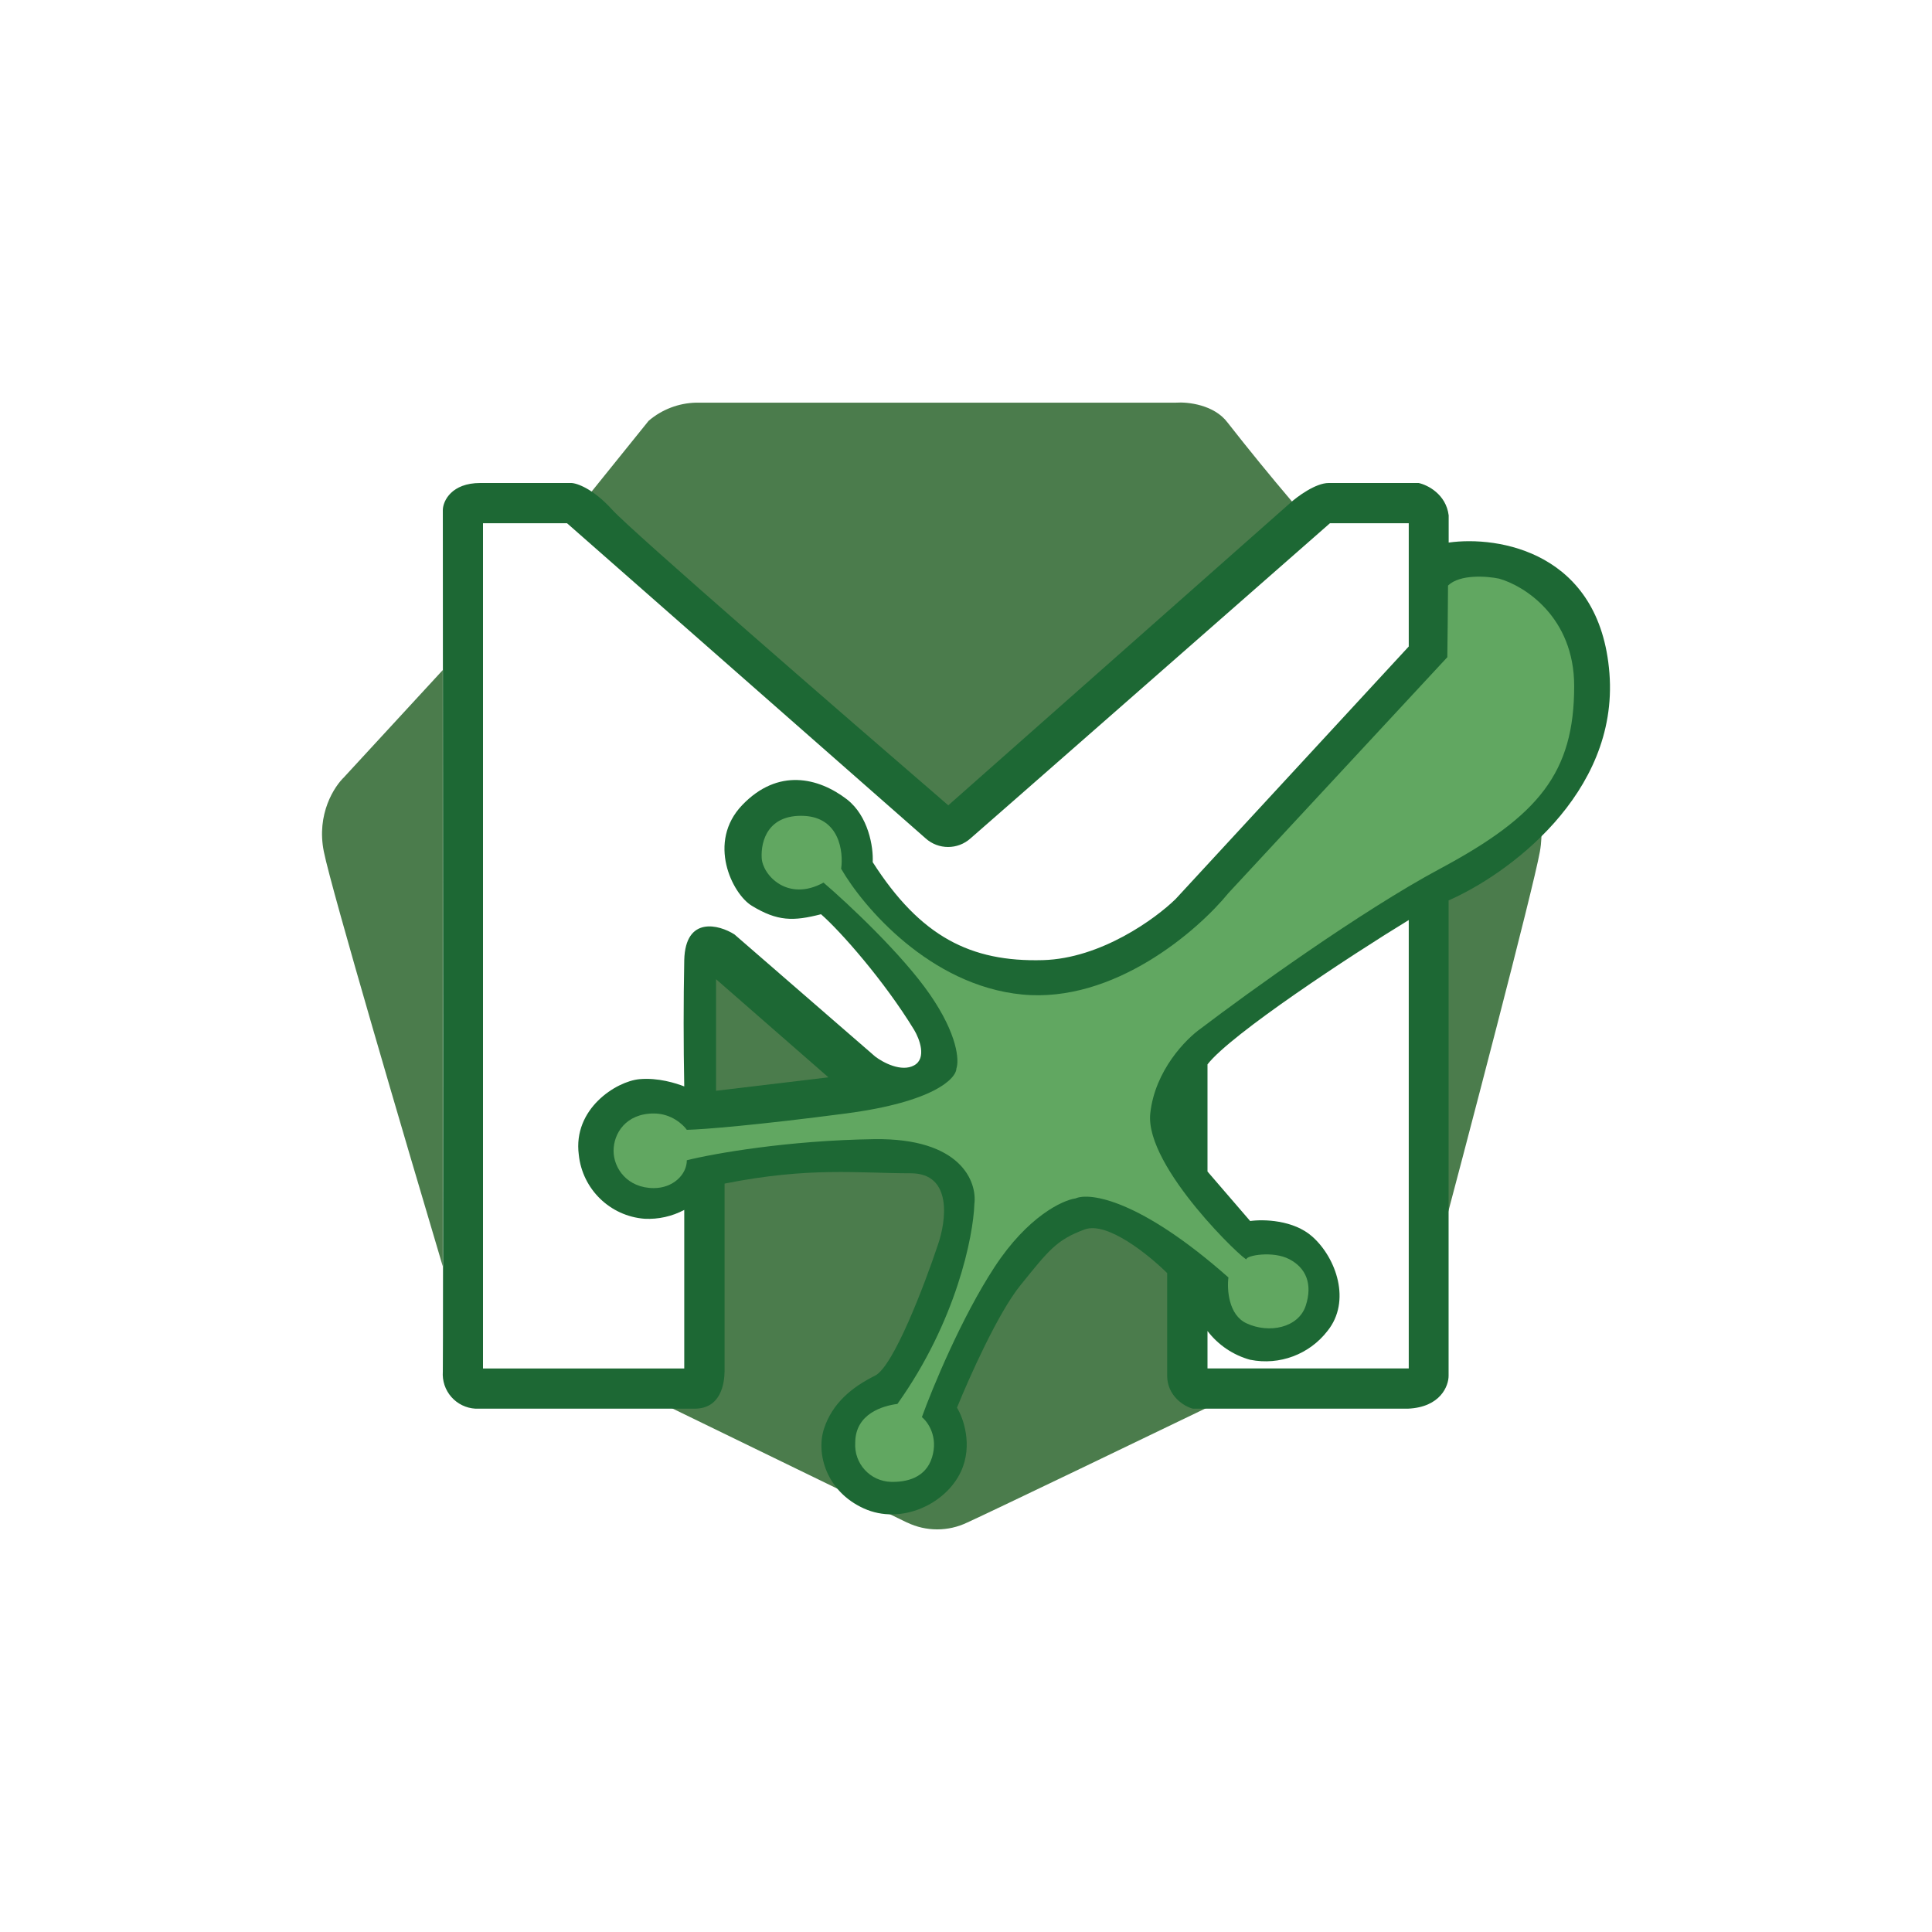
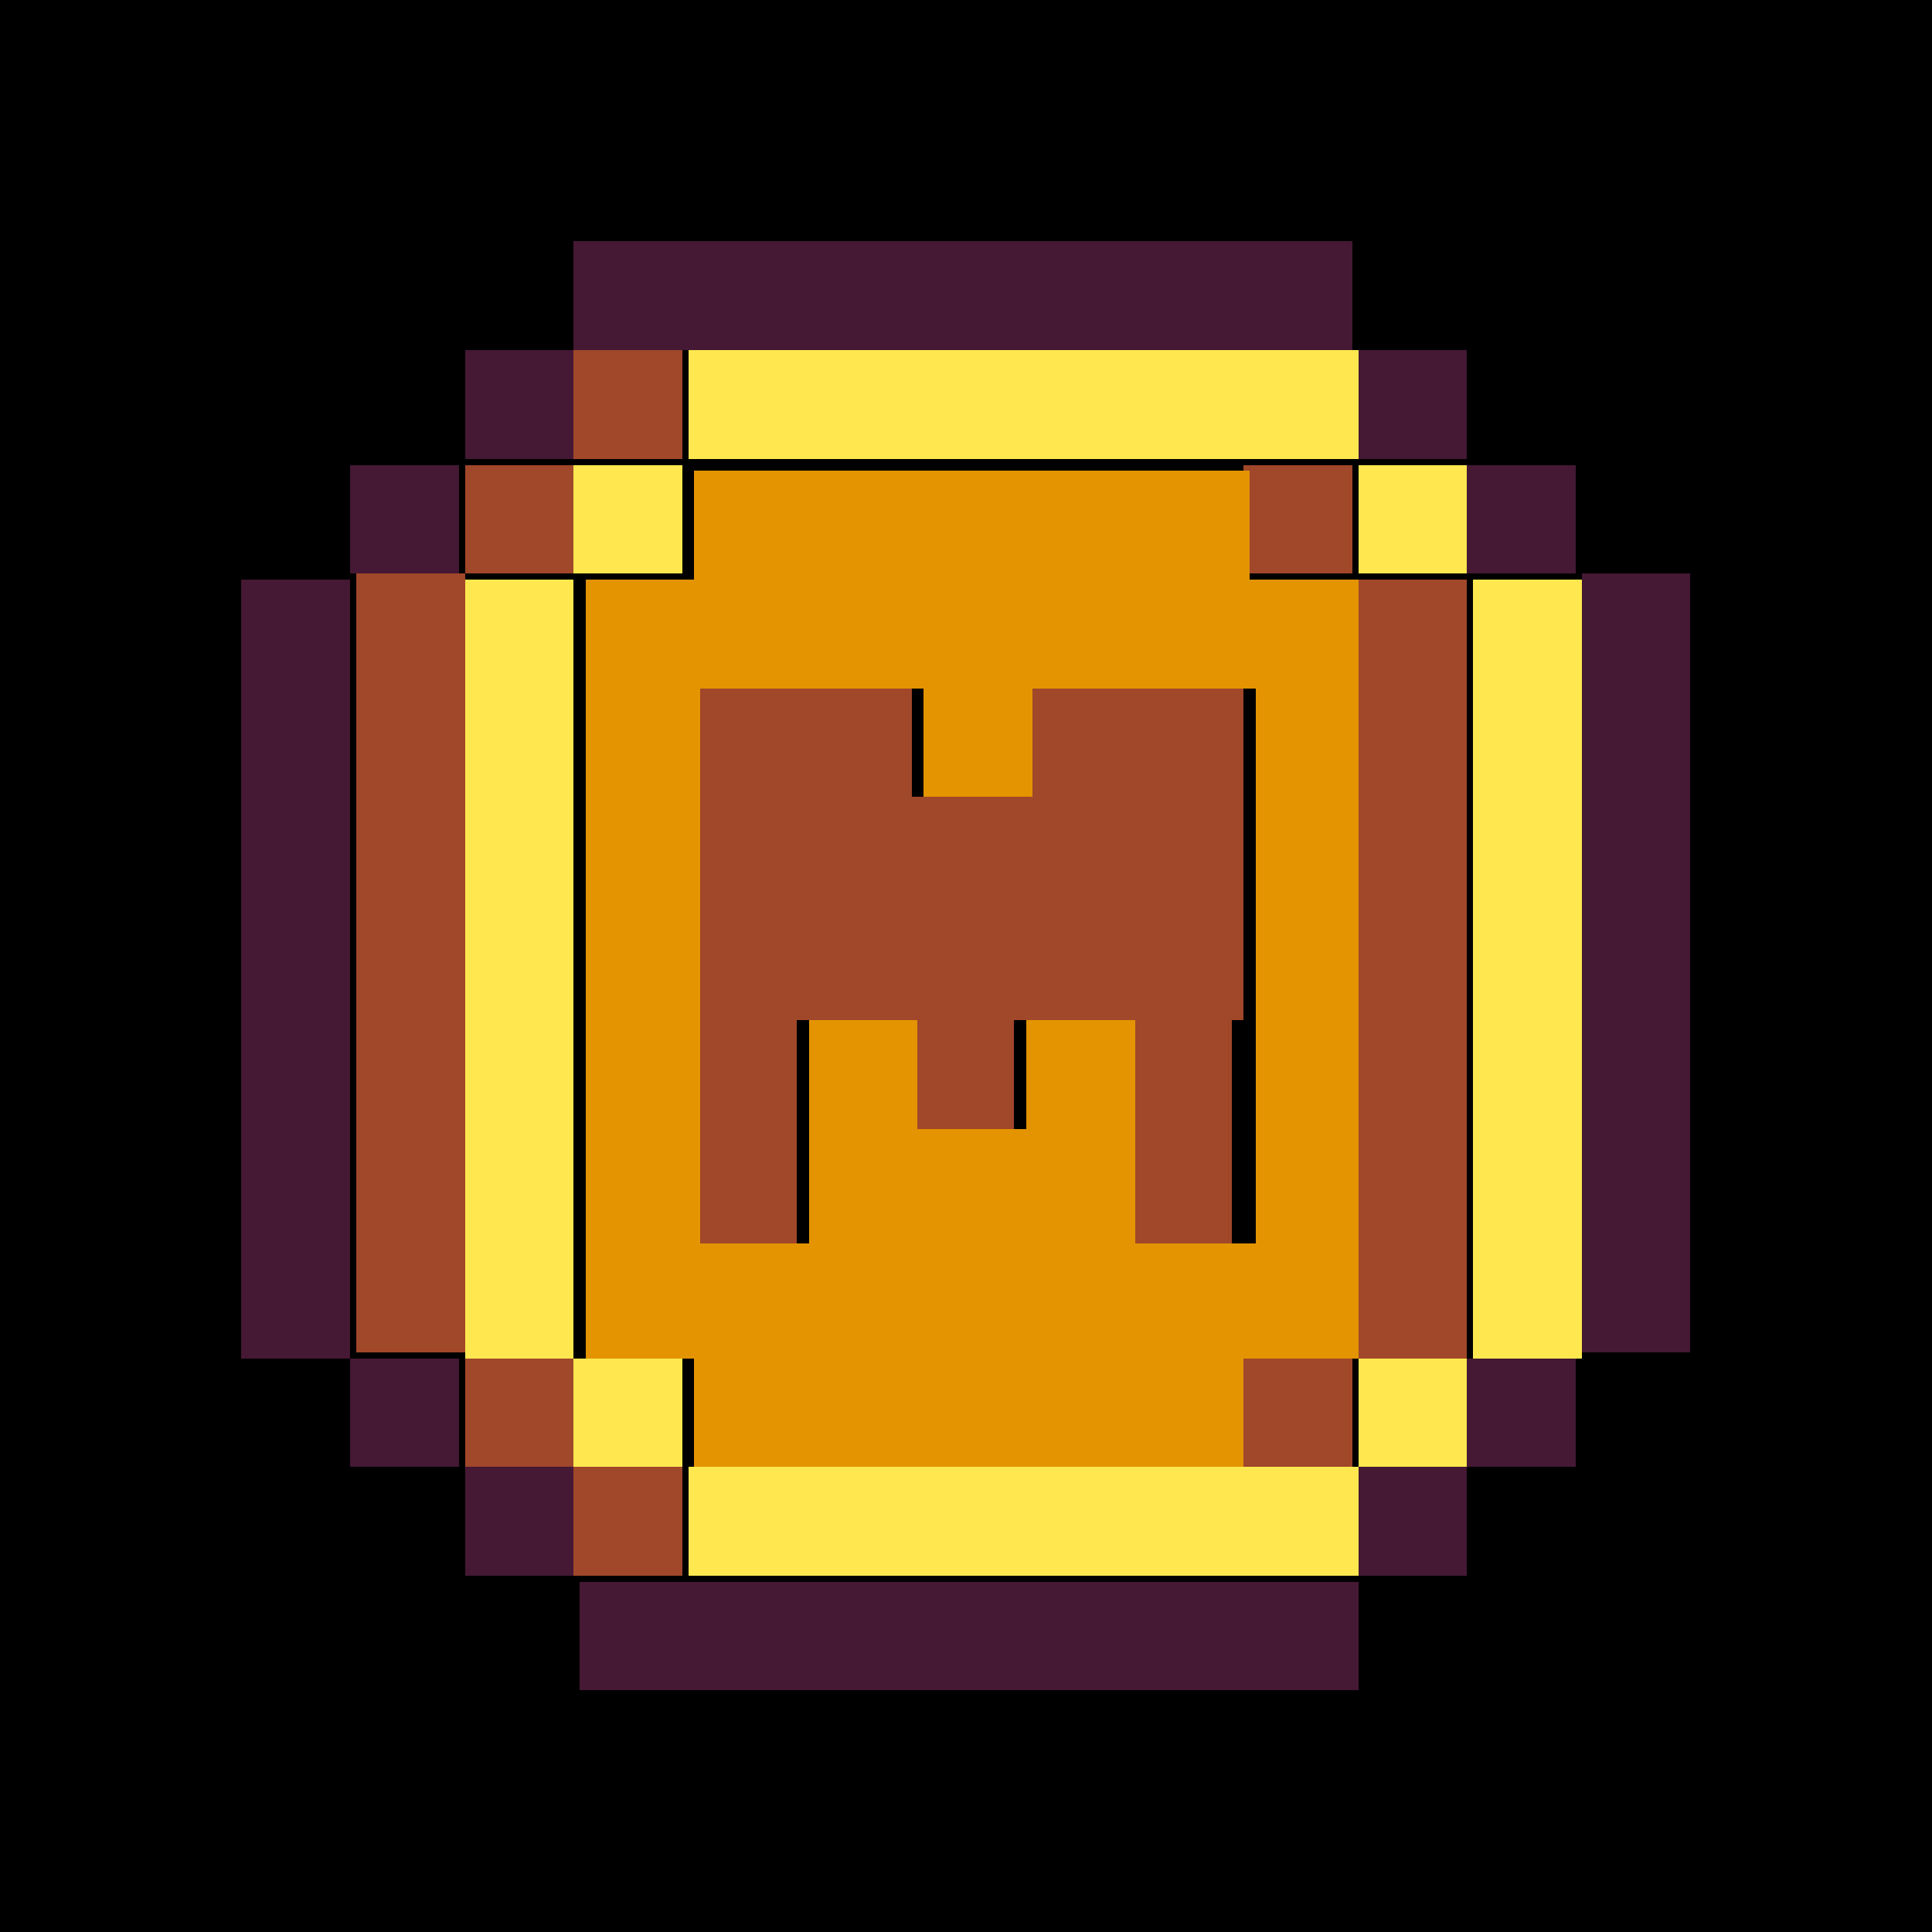
- <svg xmlns="http://www.w3.org/2000/svg" width="24" height="24" fill="none" viewBox="0 0 24 24">
-   <g clip-path="url(#MEME__a)">
-     <path fill="#fff" d="M24 0H0v24h24z" />
-     <path fill="#4B7C4C" d="M14.608 5.002H8.646a.94.94 0 0 0-.588.225l-.814 1.01 4.482 3.916 4.33-3.915a32 32 0 0 1-.806-.988c-.167-.224-.498-.259-.642-.248M4.278 9.65 5.5 8.324v7.406c-.453-1.521-1.383-4.68-1.477-5.15-.095-.468.131-.814.256-.93m14.621 0-1.088-1.327v7.406c.404-1.521 1.233-4.68 1.317-5.15.084-.468-.118-.814-.229-.93m-7.632 9.265-3.2-1.556v-2.743l2.707-.323 2.737-.865 1.75 3.931c-.943.455-2.91 1.402-3.246 1.555a.86.86 0 0 1-.748 0" />
-     <path fill="#1D6834" d="M7.098 6H5.966c-.357 0-.462.222-.465.333.003 3.423.005 10.355 0 10.705a.43.43 0 0 0 .405.461h2.723c.327 0 .369-.312.372-.461v-2.335c1.06-.211 1.664-.128 2.314-.128.52 0 .44.594.335.891-.164.493-.55 1.508-.78 1.623-.29.144-.53.344-.633.656s.028.782.493.993 1.022-.055 1.208-.46c.149-.323.03-.662-.05-.791.147-.363.508-1.176.789-1.522.35-.433.446-.563.796-.692.28-.105.8.318 1.026.542v1.274c0 .253.212.383.319.41h2.672c.406-.018.506-.285.505-.41v-5.904c.715-.312 2.115-1.313 1.998-2.821s-1.38-1.711-1.997-1.624v-.338c-.033-.263-.262-.378-.373-.402h-1.118c-.161 0-.39.168-.483.253l-4.242 3.751c-1.293-1.115-3.937-3.409-4.173-3.67s-.438-.332-.51-.334" />
-     <path fill="#4B7C4C" d="M8.895 13.55v-1.386l1.396 1.219z" />
-     <path fill="#61A761" d="m15.26 11.094 2.719-2.93c.003-.218.007-.56.009-.89.148-.144.485-.117.634-.086.31.087.933.474.933 1.335 0 1.076-.44 1.612-1.667 2.269-.98.525-2.388 1.541-2.969 1.983-.186.13-.573.523-.63 1.057-.07.667 1.195 1.857 1.195 1.81s.33-.106.532 0c.204.106.294.304.204.579-.091.274-.455.348-.735.218-.225-.104-.244-.423-.225-.57-1.098-.971-1.724-1.059-1.899-.982-.164.023-.596.226-1.006.852-.411.628-.773 1.505-.903 1.865.075.06.205.244.126.5-.078.254-.315.31-.512.304a.457.457 0 0 1-.442-.485c0-.364.347-.46.524-.483.734-1.03.943-2.086.956-2.484.035-.275-.165-.82-1.242-.805s-2.002.18-2.33.262c0 .178-.171.346-.41.346-.331 0-.5-.248-.5-.463s.152-.464.5-.464c.22 0 .365.14.41.203.205-.004.885-.06 1.976-.203s1.37-.434 1.373-.56c.035-.098.016-.418-.329-.918s-1.024-1.135-1.322-1.39c-.443.244-.755-.09-.768-.305-.012-.215.08-.542.523-.524.444.02.494.446.464.657.273.474 1.104 1.45 2.247 1.562s2.185-.794 2.564-1.26" />
-     <path fill="#fff" d="M7.044 6.5H6V17h2.5v-1.97a.95.95 0 0 1-.493.11.89.89 0 0 1-.817-.795c-.075-.57.463-.911.752-.939.232-.022.458.051.558.09q-.015-.784 0-1.57c.014-.55.432-.441.624-.318l1.747 1.516c.096.074.327.198.485.11.159-.088.066-.33 0-.44-.372-.61-.915-1.226-1.157-1.437-.343.088-.54.09-.861-.106-.241-.147-.56-.79-.117-1.251.443-.462.946-.342 1.3-.07.266.207.33.59.32.78.592.924 1.215 1.242 2.115 1.217.72-.02 1.399-.515 1.648-.759L17.5 8.031V6.5h-.979c-1.393 1.222-4.237 3.718-4.464 3.914a.417.417 0 0 1-.559 0zM15 13.222c.292-.376 1.777-1.352 2.5-1.793v5.57H15v-.465a1 1 0 0 0 .531.358h.002a.97.97 0 0 0 .957-.358c.298-.369.11-.905-.185-1.17-.236-.212-.614-.219-.775-.196l-.53-.615z" />
+ <svg xmlns="http://www.w3.org/2000/svg" id="Layer_1" version="1.1" viewBox="0 0 32 32" width="24" height="24">
+   <defs>
+     <style>
+       .st0 {
+         fill: #ffe84f;
+       }
+ 
+       .st1 {
+         fill: #a1472a;
+       }
+ 
+       .st2 {
+         fill: #451834;
+       }
+ 
+       .st3 {
+         fill: #e39400;
+       }
+     </style>
+   </defs>
+   <rect width="32" height="32" />
+   <g id="Layer_11" shape-rendering="crispEdges">
+     <g>
+       <path class="st2" d="M13.2,5.8h9.2v-1.8h-12.9v1.8h3.7Z" />
+       <rect class="st2" x="7.7" y="5.8" width="1.8" height="1.8" />
+       <rect class="st1" x="9.5" y="5.8" width="1.8" height="1.8" />
+       <path class="st0" d="M18.8,5.8h-7.4v1.8h11.1v-1.8h-3.7Z" />
+       <rect class="st2" x="22.5" y="5.8" width="1.8" height="1.8" />
+       <rect class="st2" x="5.8" y="7.7" width="1.8" height="1.8" />
+       <rect class="st1" x="7.7" y="7.7" width="1.8" height="1.8" />
+       <rect class="st0" x="9.5" y="7.7" width="1.8" height="1.8" />
+       <rect class="st1" x="20.6" y="7.7" width="1.8" height="1.8" />
+       <rect class="st0" x="22.5" y="7.7" width="1.8" height="1.8" />
+       <rect class="st2" x="24.3" y="7.7" width="1.8" height="1.8" />
+       <path class="st1" d="M22.5,11.4v11.1h1.8v-12.9h-1.8s0,1.8,0,1.8Z" />
+       <path class="st2" d="M26.2,9.5v12.9h1.8v-12.9h-1.8Z" />
+       <path class="st1" d="M20.6,16.9v-5.5h-3.7v1.8h-1.8v-1.8h-3.7v9.2h1.8v-3.7h1.8v1.8h1.8v-1.8h1.8v3.7h1.8v-3.7h.2Z" />
+       <path class="st2" d="M5.8,18.8v-9.2h-1.8v12.9h1.8v-3.7Z" />
+       <path class="st0" d="M9.5,18.8v-9.2h-1.8v12.9h1.8v-3.7Z" />
+       <path class="st3" d="M22.5,18.8v-9.2h-1.8v-1.8h-9.2v1.8h-1.8v12.9h1.8v1.8h9.2v-1.8h1.8v-3.7ZM18.8,20.6v-3.7h-1.8v1.8h-1.8v-1.8h-1.8v3.7h-1.8v-9.2h3.7v1.8h1.8v-1.8h3.7v9.2h-2Z" />
+       <path class="st0" d="M26.2,18.8v-9.2h-1.8v12.9h1.8v-3.7Z" />
+       <path class="st1" d="M7.7,20.6v-11.1h-1.8v12.9h1.8v-1.8Z" />
+       <rect class="st2" x="5.8" y="22.5" width="1.8" height="1.8" />
+       <rect class="st1" x="7.7" y="22.5" width="1.8" height="1.8" />
+       <rect class="st0" x="9.5" y="22.5" width="1.8" height="1.8" />
+       <rect class="st1" x="20.6" y="22.5" width="1.8" height="1.8" />
+       <rect class="st0" x="22.5" y="22.5" width="1.8" height="1.8" />
+       <rect class="st2" x="24.3" y="22.5" width="1.8" height="1.8" />
+       <rect class="st2" x="7.7" y="24.3" width="1.8" height="1.8" />
+       <rect class="st1" x="9.5" y="24.3" width="1.8" height="1.8" />
+       <path class="st0" d="M20.6,24.3h-9.2v1.8h11.1v-1.8h-1.9Z" />
+       <rect class="st2" x="22.5" y="24.3" width="1.8" height="1.8" />
+       <path class="st2" d="M18.8,26.2h-9.2v1.8h12.9v-1.8h-3.7Z" />
+     </g>
  </g>
-   <defs>
-     <clipPath id="MEME__a">
-       <path fill="#fff" d="M0 0h24v24H0z" />
-     </clipPath>
-   </defs>
</svg>
